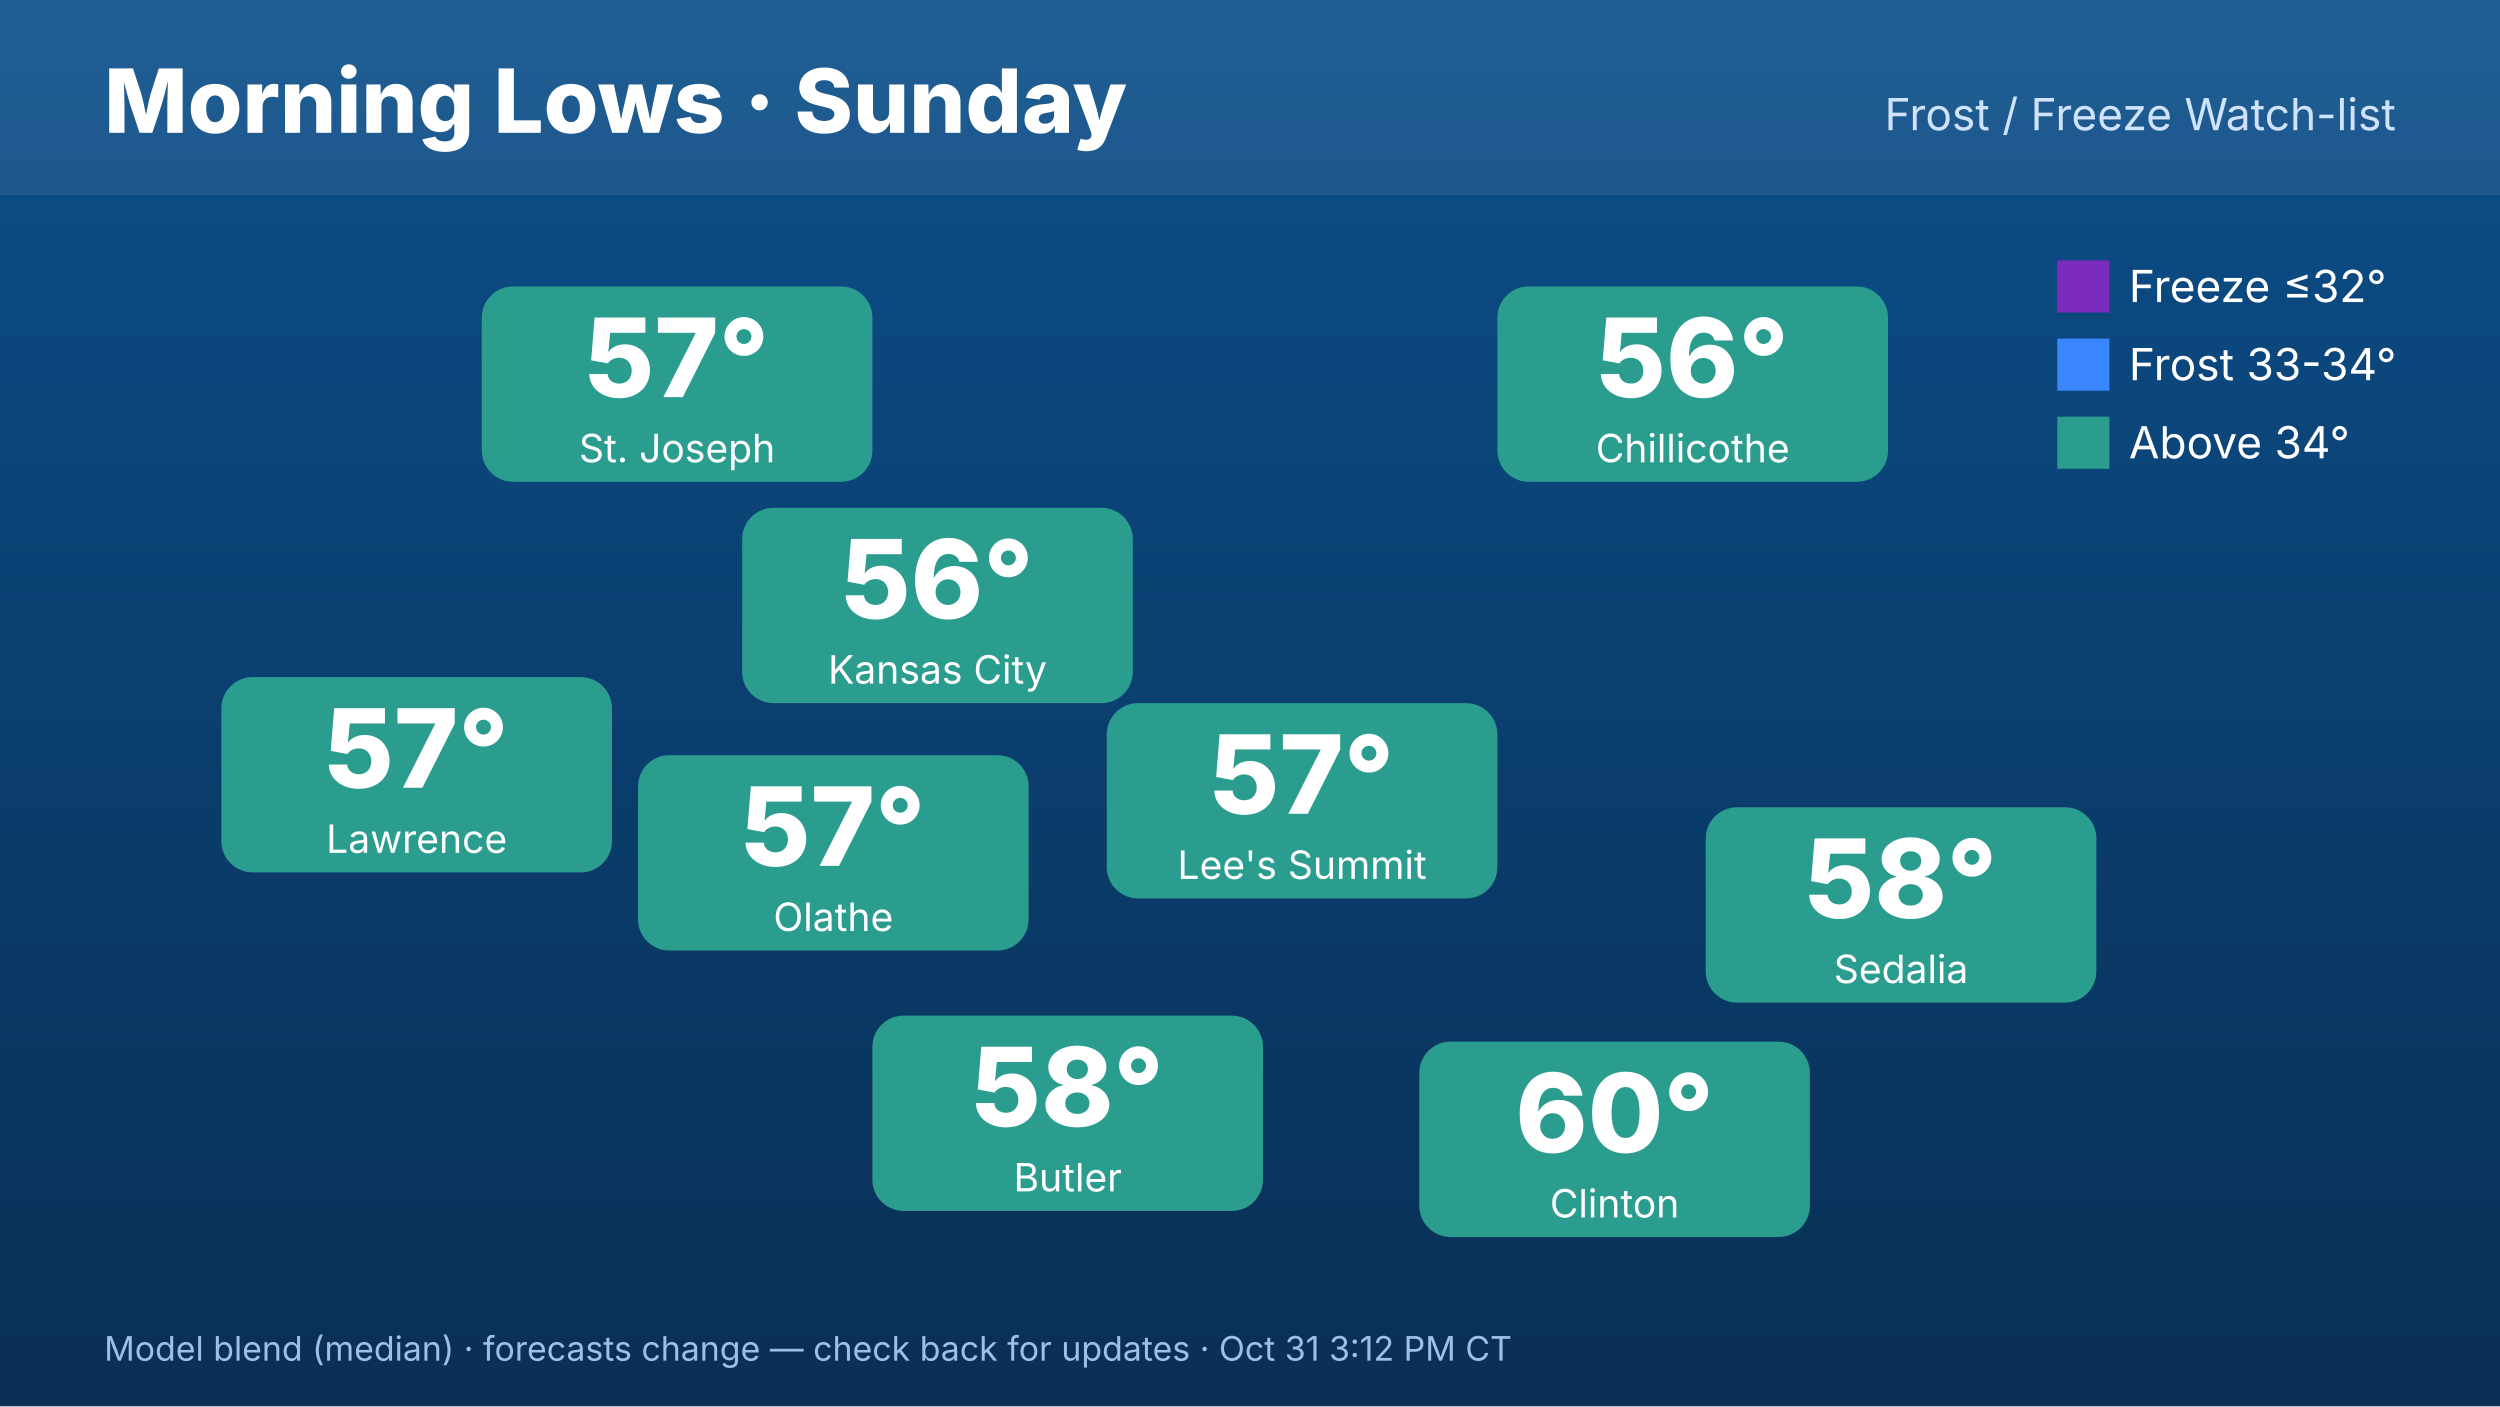
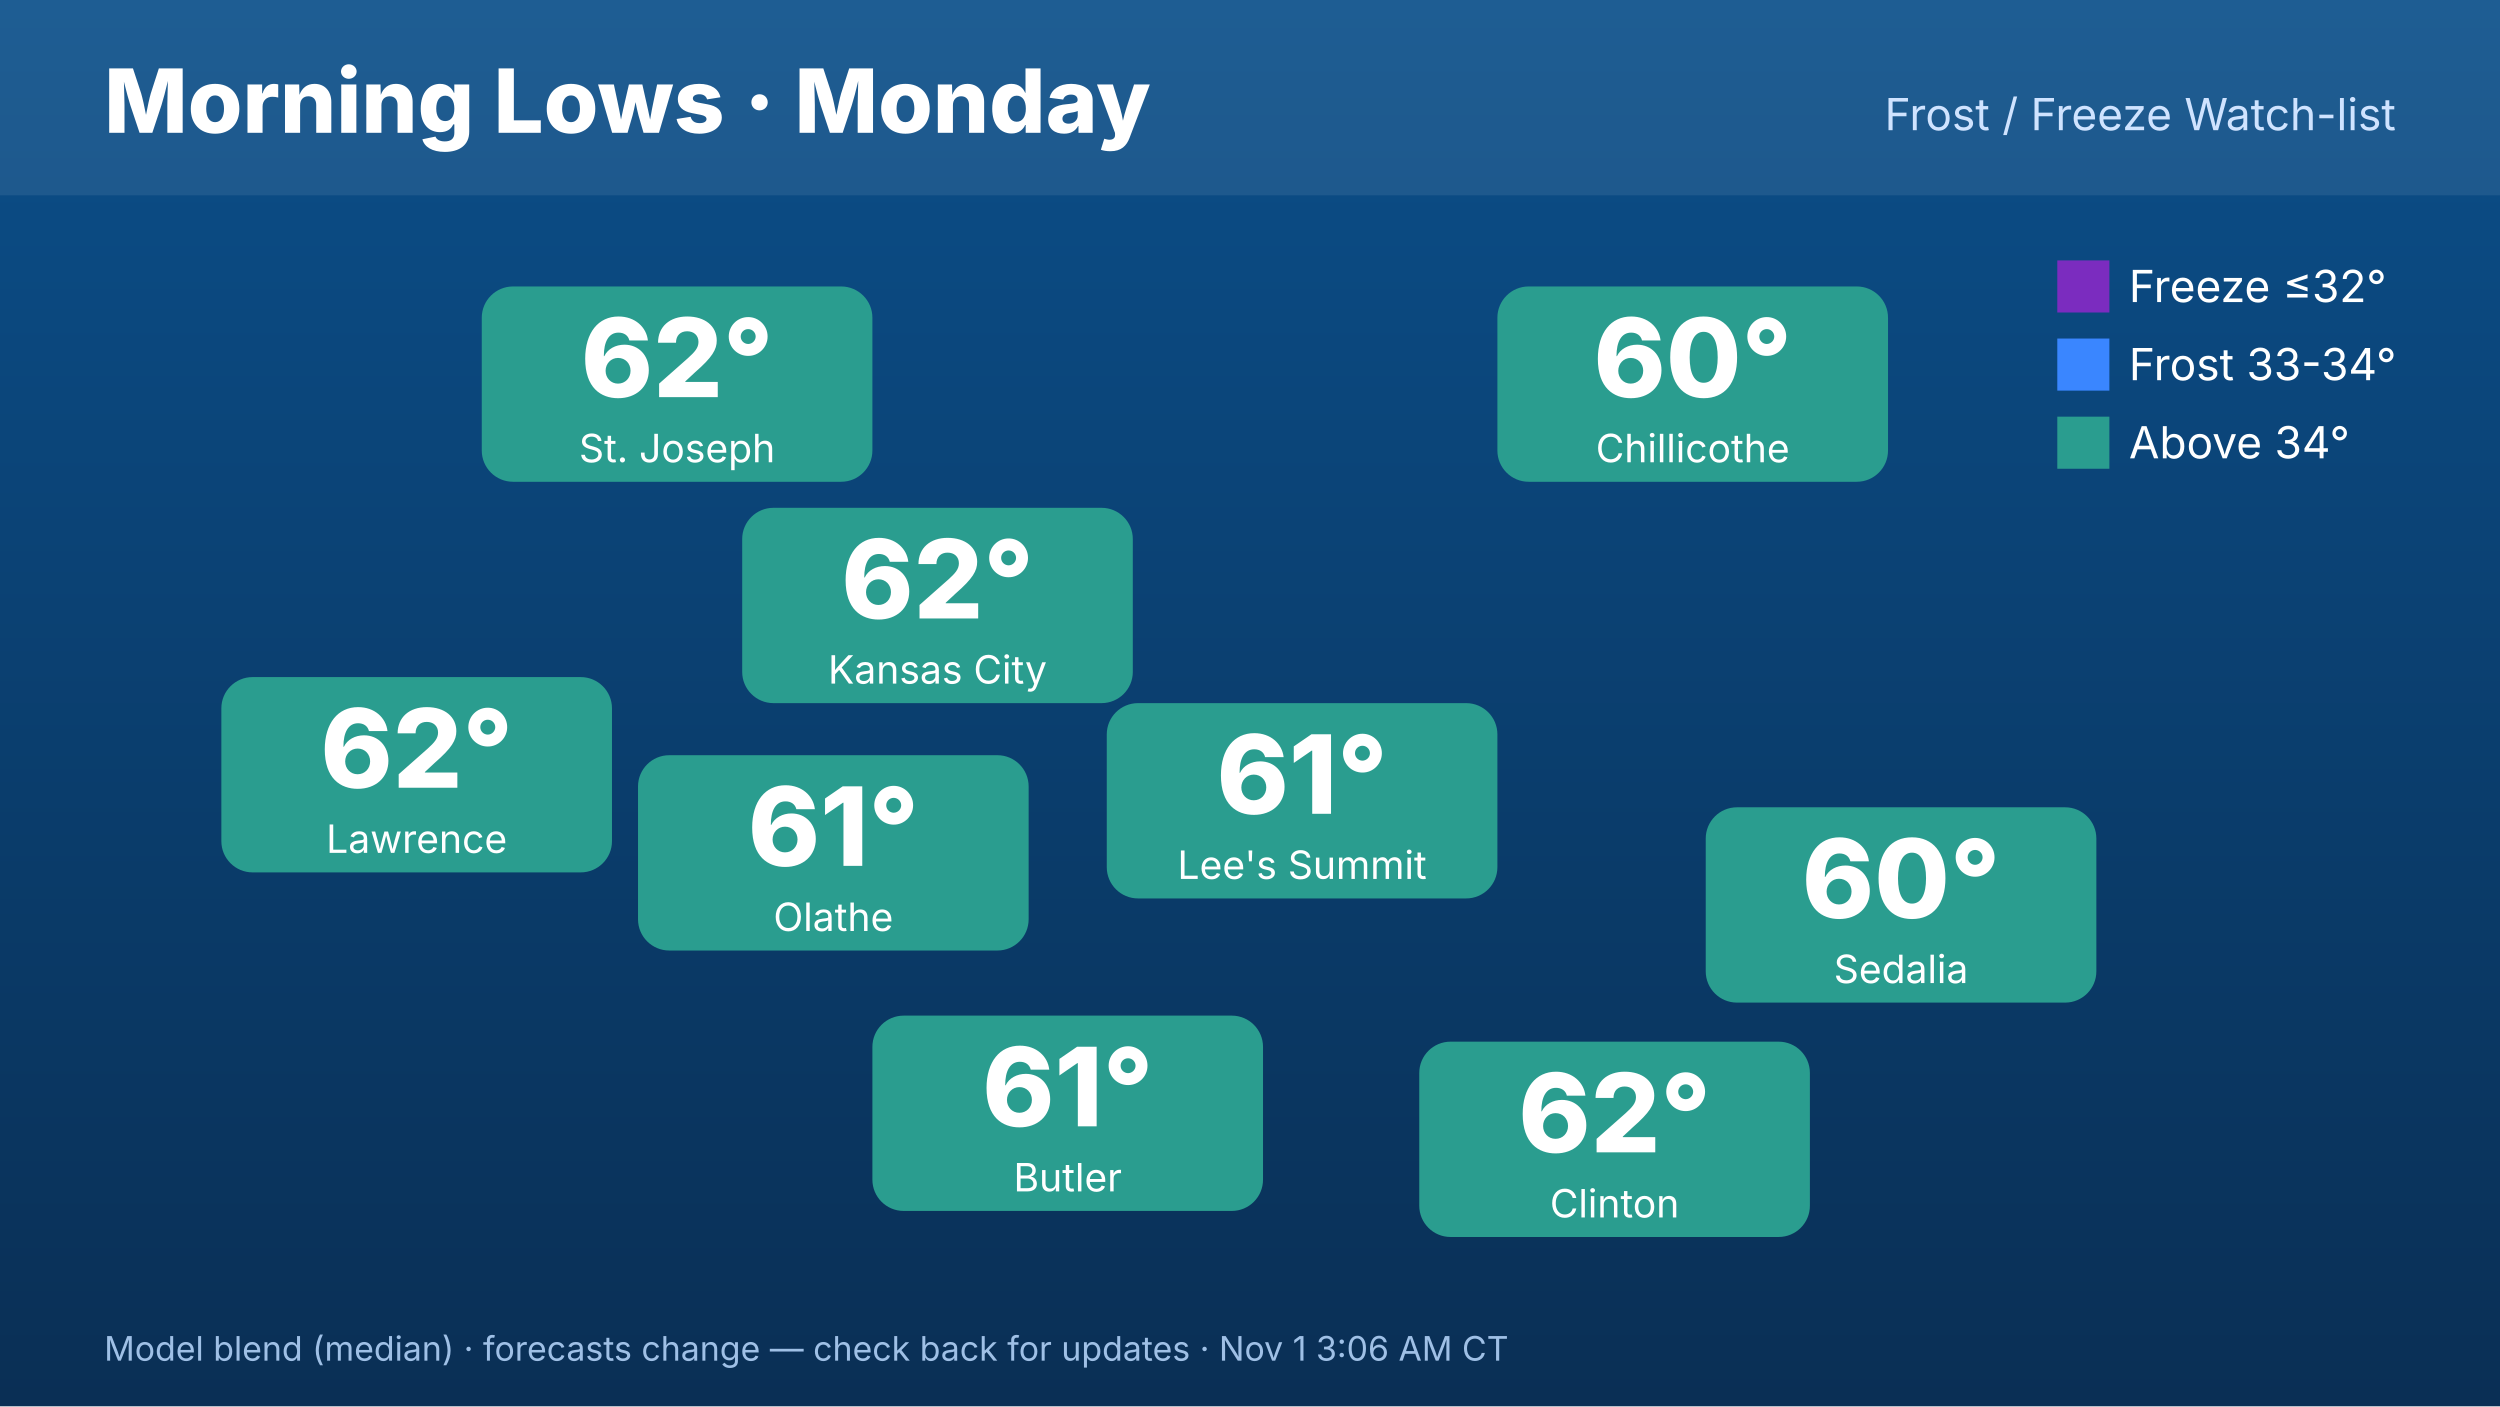
<svg xmlns="http://www.w3.org/2000/svg" width="1920" height="1080" viewBox="0 0 1920 1080" font-family="Inter,Helvetica,Arial,sans-serif">
  <defs>
    <linearGradient id="bg" x1="0" y1="0" x2="0" y2="1">
      <stop offset="0" stop-color="#0b4f8a" />
      <stop offset="1" stop-color="#0a2f55" />
    </linearGradient>
  </defs>
  <rect width="1920" height="1080" fill="url(#bg)" />
  <rect x="0" y="0" width="1920" height="150" fill="#ffffff" opacity=".08" />
-   <text x="80" y="102" font-size="68" font-weight="800" fill="#fff">Morning Lows · Sunday</text>
+   <text x="80" y="102" font-size="68" font-weight="800" fill="#fff">Morning Lows · Monday</text>
  <text x="1840" y="100" font-size="34" fill="#cfe3ff" text-anchor="end">Frost / Freeze Watch-list</text>
  <rect x="570" y="390" width="300" height="150" rx="24" fill="#2a9d8f" />
-   <text x="720" y="475" font-size="84" font-weight="800" fill="#fff" text-anchor="middle">56°</text>
+   <text x="720" y="475" font-size="84" font-weight="800" fill="#fff" text-anchor="middle">62°</text>
  <text x="720" y="525" font-size="30" fill="#fff" text-anchor="middle">Kansas City</text>
  <rect x="370" y="220" width="300" height="150" rx="24" fill="#2a9d8f" />
-   <text x="520" y="305" font-size="84" font-weight="800" fill="#fff" text-anchor="middle">57°</text>
+   <text x="520" y="305" font-size="84" font-weight="800" fill="#fff" text-anchor="middle">62°</text>
  <text x="520" y="355" font-size="30" fill="#fff" text-anchor="middle">St. Joseph</text>
  <rect x="170" y="520" width="300" height="150" rx="24" fill="#2a9d8f" />
-   <text x="320" y="605" font-size="84" font-weight="800" fill="#fff" text-anchor="middle">57°</text>
+   <text x="320" y="605" font-size="84" font-weight="800" fill="#fff" text-anchor="middle">62°</text>
  <text x="320" y="655" font-size="30" fill="#fff" text-anchor="middle">Lawrence</text>
  <rect x="1150" y="220" width="300" height="150" rx="24" fill="#2a9d8f" />
-   <text x="1300" y="305" font-size="84" font-weight="800" fill="#fff" text-anchor="middle">56°</text>
+   <text x="1300" y="305" font-size="84" font-weight="800" fill="#fff" text-anchor="middle">60°</text>
  <text x="1300" y="355" font-size="30" fill="#fff" text-anchor="middle">Chillicothe</text>
  <rect x="1310" y="620" width="300" height="150" rx="24" fill="#2a9d8f" />
-   <text x="1460" y="705" font-size="84" font-weight="800" fill="#fff" text-anchor="middle">58°</text>
+   <text x="1460" y="705" font-size="84" font-weight="800" fill="#fff" text-anchor="middle">60°</text>
  <text x="1460" y="755" font-size="30" fill="#fff" text-anchor="middle">Sedalia</text>
  <rect x="1090" y="800" width="300" height="150" rx="24" fill="#2a9d8f" />
-   <text x="1240" y="885" font-size="84" font-weight="800" fill="#fff" text-anchor="middle">60°</text>
+   <text x="1240" y="885" font-size="84" font-weight="800" fill="#fff" text-anchor="middle">62°</text>
  <text x="1240" y="935" font-size="30" fill="#fff" text-anchor="middle">Clinton</text>
  <rect x="670" y="780" width="300" height="150" rx="24" fill="#2a9d8f" />
-   <text x="820" y="865" font-size="84" font-weight="800" fill="#fff" text-anchor="middle">58°</text>
+   <text x="820" y="865" font-size="84" font-weight="800" fill="#fff" text-anchor="middle">61°</text>
  <text x="820" y="915" font-size="30" fill="#fff" text-anchor="middle">Butler</text>
  <rect x="490" y="580" width="300" height="150" rx="24" fill="#2a9d8f" />
-   <text x="640" y="665" font-size="84" font-weight="800" fill="#fff" text-anchor="middle">57°</text>
+   <text x="640" y="665" font-size="84" font-weight="800" fill="#fff" text-anchor="middle">61°</text>
  <text x="640" y="715" font-size="30" fill="#fff" text-anchor="middle">Olathe</text>
  <rect x="850" y="540" width="300" height="150" rx="24" fill="#2a9d8f" />
-   <text x="1000" y="625" font-size="84" font-weight="800" fill="#fff" text-anchor="middle">57°</text>
+   <text x="1000" y="625" font-size="84" font-weight="800" fill="#fff" text-anchor="middle">61°</text>
  <text x="1000" y="675" font-size="30" fill="#fff" text-anchor="middle">Lee's Summit</text>
  <g font-size="34" fill="#fff">
    <rect x="1580" y="200" width="40" height="40" fill="#7b2cbf" />
    <text x="1635" y="232">Freeze ≤32°</text>
    <rect x="1580" y="260" width="40" height="40" fill="#3a86ff" />
    <text x="1635" y="292">Frost 33-34°</text>
    <rect x="1580" y="320" width="40" height="40" fill="#2a9d8f" />
    <text x="1635" y="352">Above 34°</text>
  </g>
-   <text x="80" y="1045" font-size="26" fill="#9fc0e6">Model blend (median) · forecasts change — check back for updates · Oct 31 3:12 PM CT</text>
+   <text x="80" y="1045" font-size="26" fill="#9fc0e6">Model blend (median) · forecasts change — check back for updates · Nov 1 3:06 AM CT</text>
</svg>
